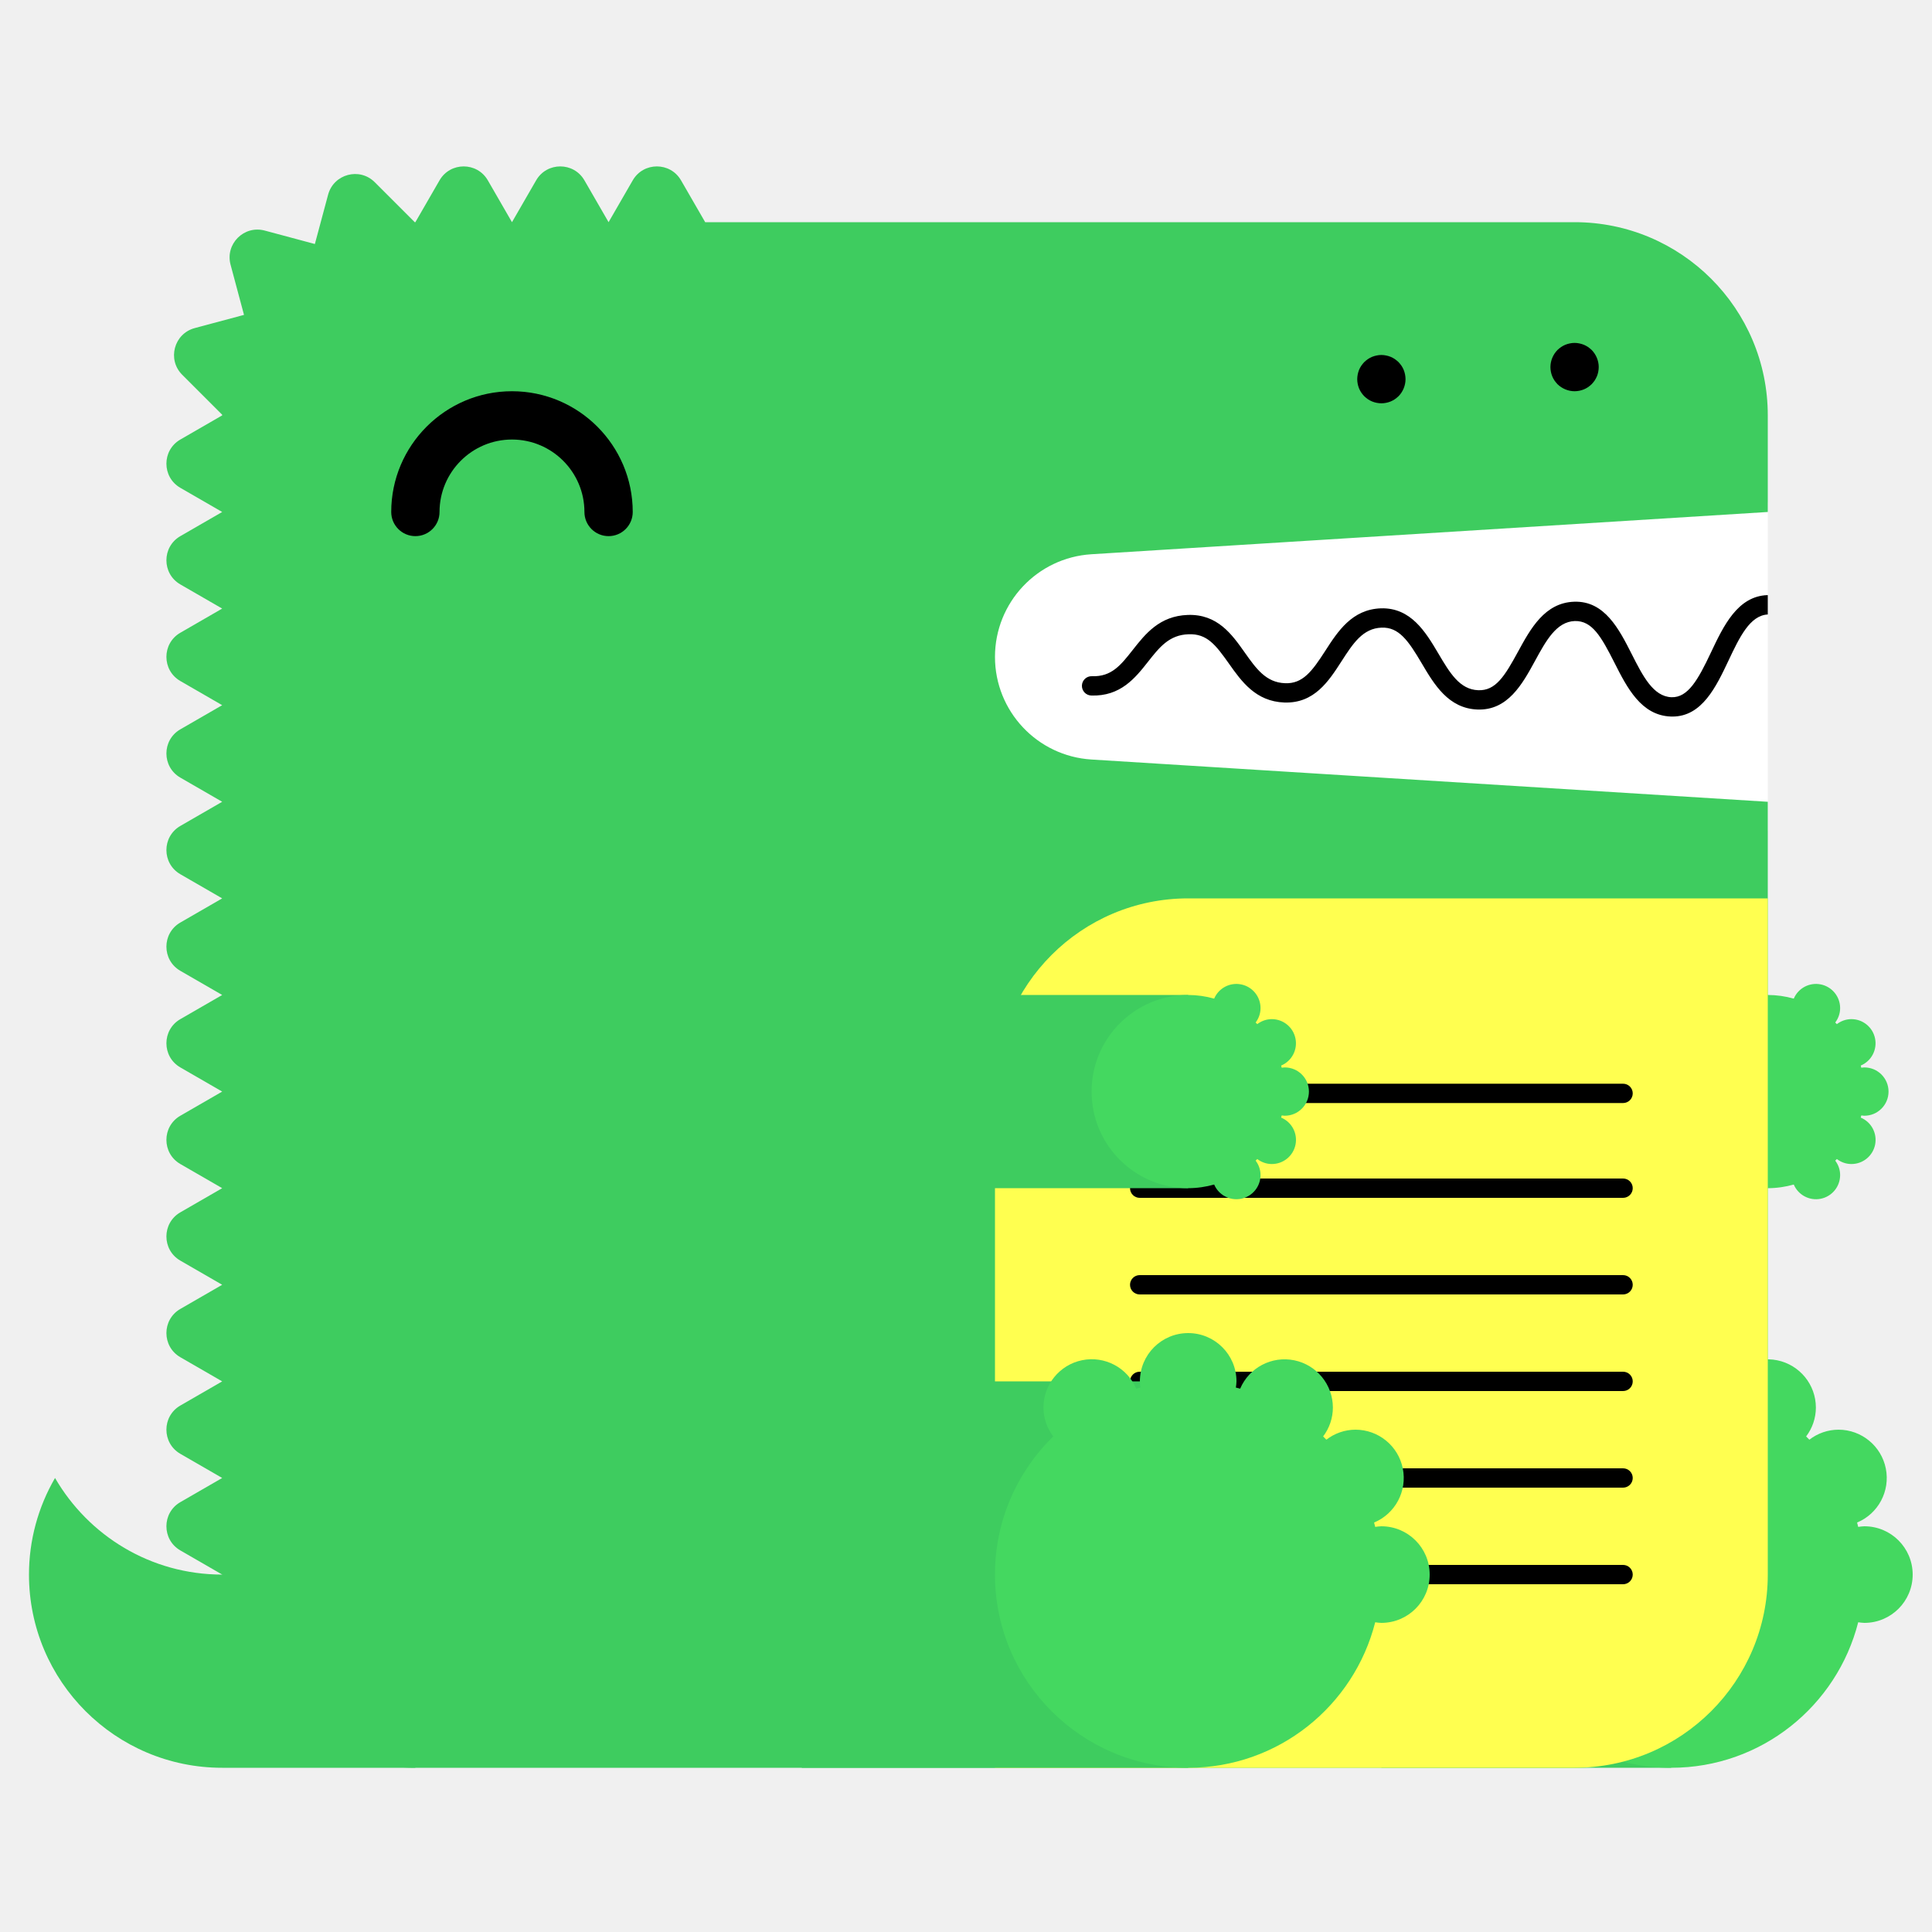
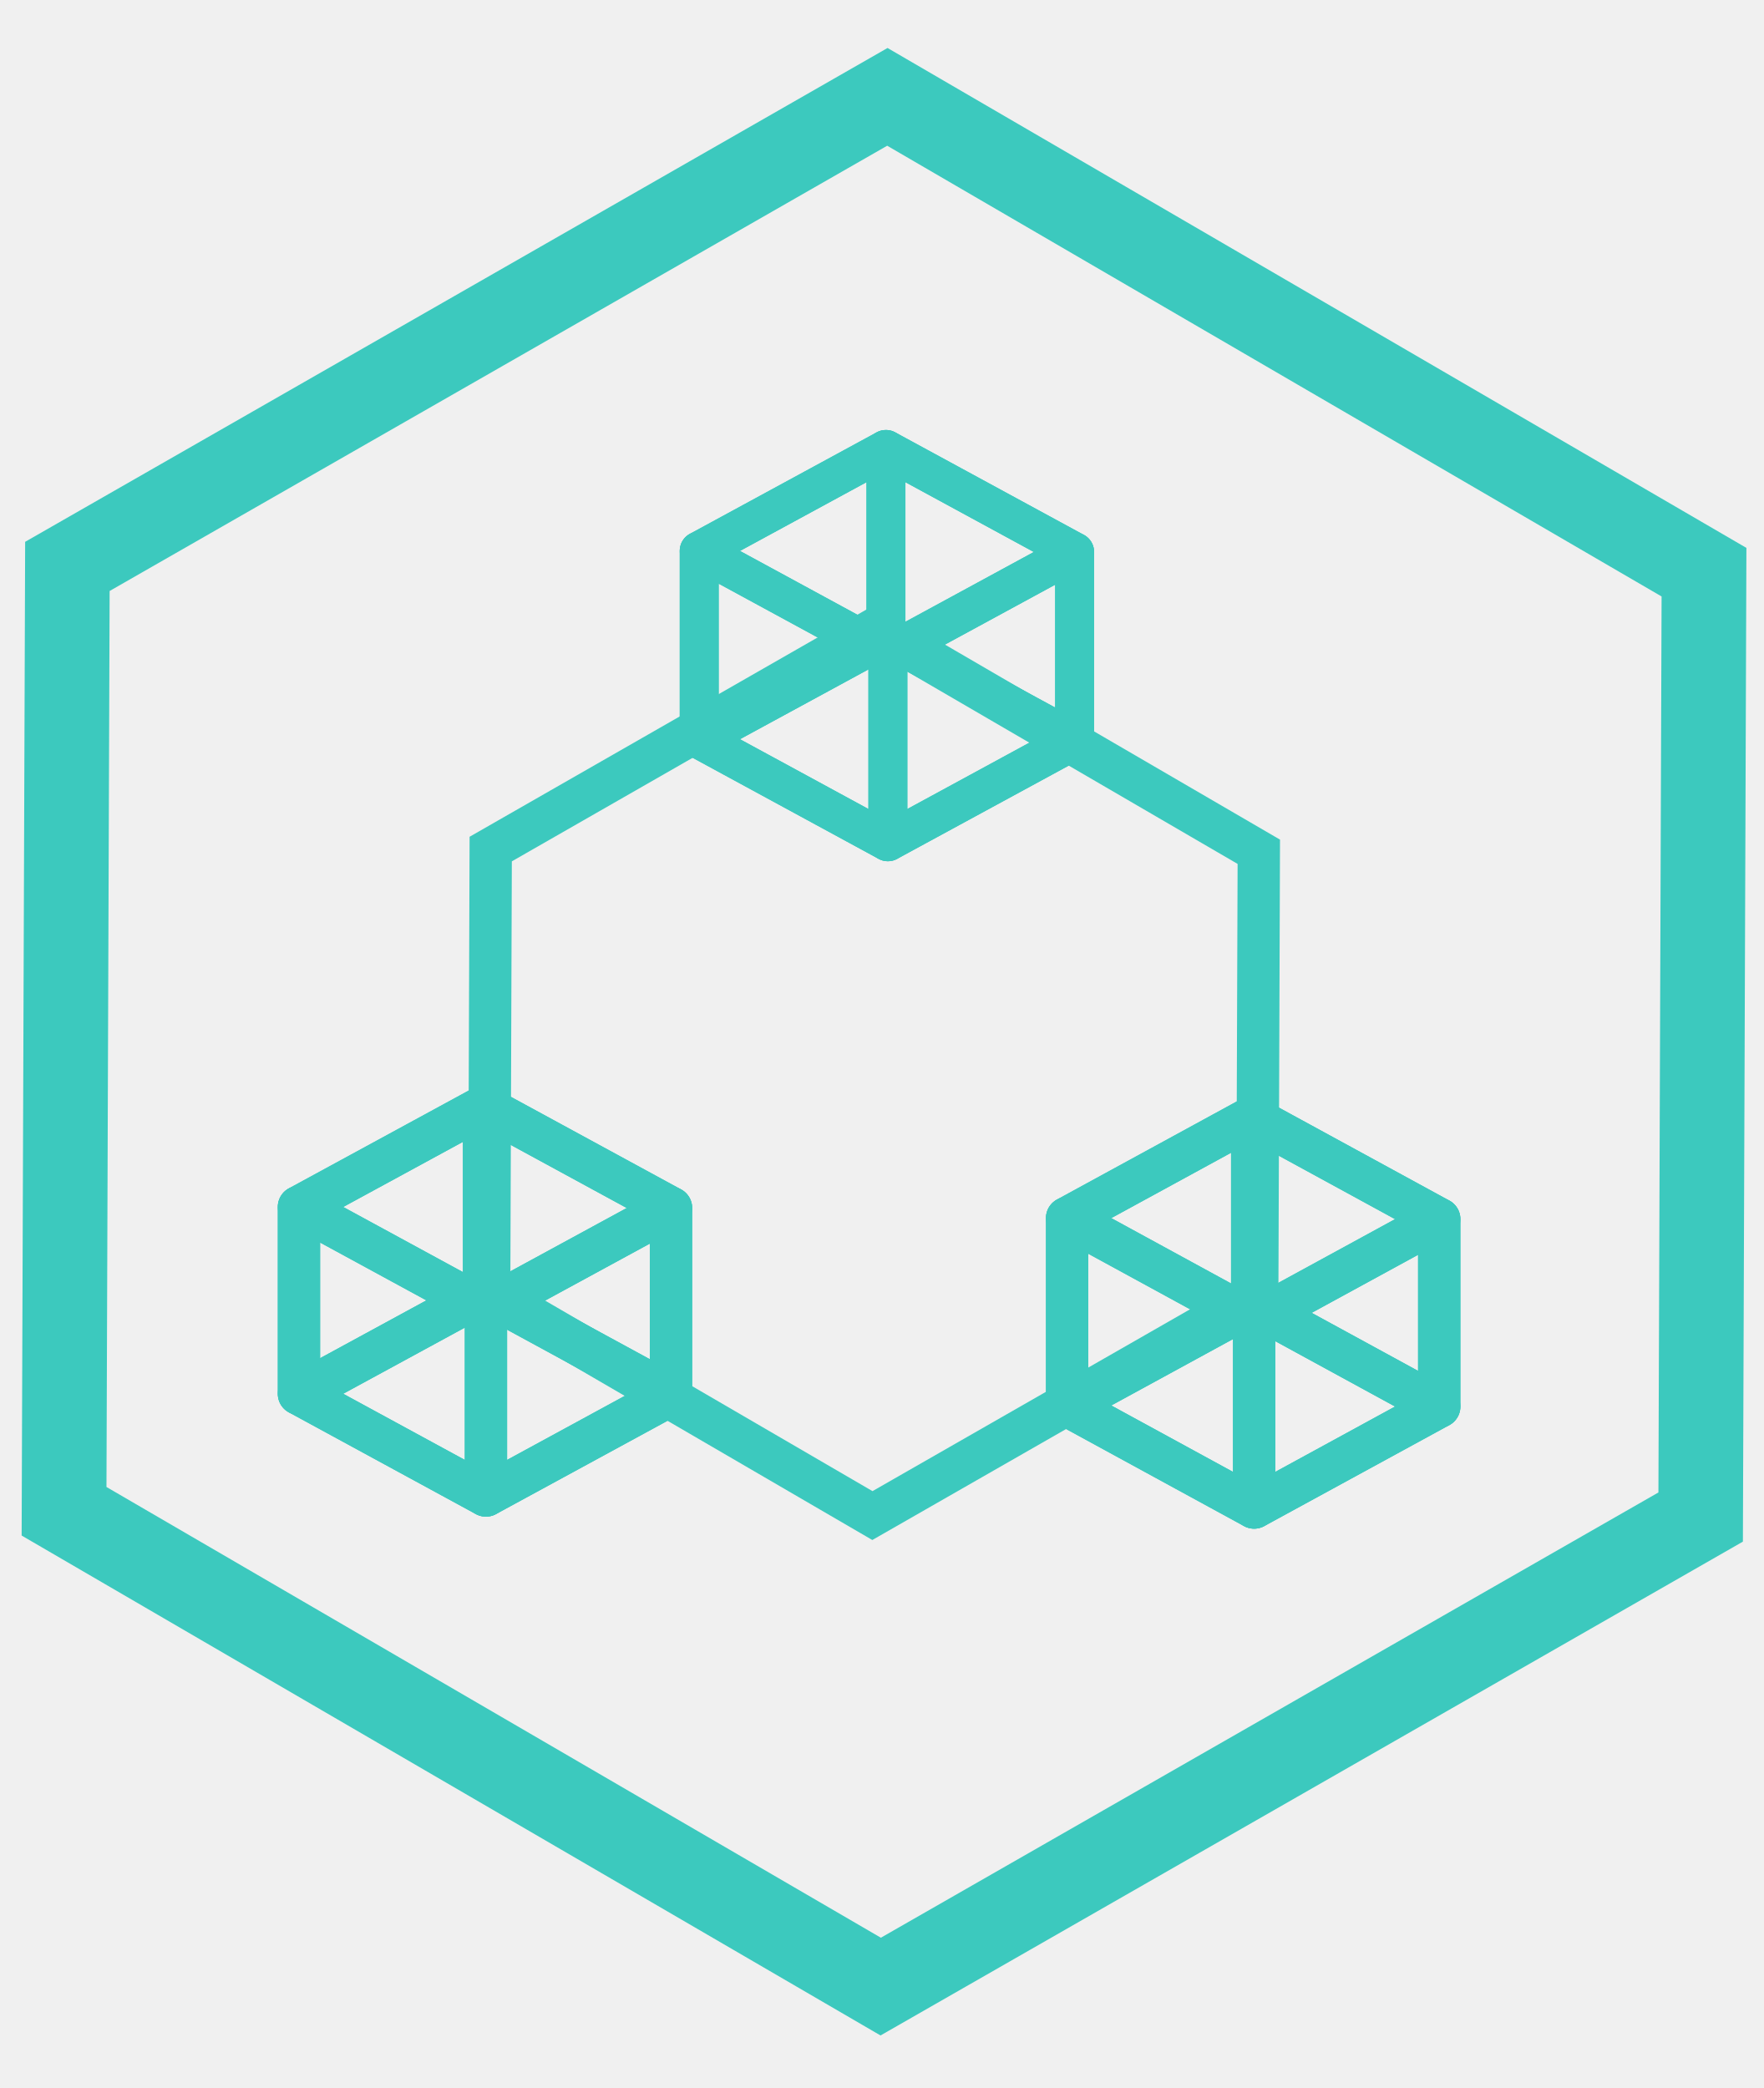
- <svg xmlns="http://www.w3.org/2000/svg" width="200" height="200" viewBox="0 0 200 200">
-   <g fill="none" fill-rule="evenodd">
-     <path fill="#FFF" d="M99 52h84v34H99z" />
-     <path d="M23 163c-7.398 0-13.843-4.027-17.303-10A19.886 19.886 0 0 0 3 163c0 11.046 8.954 20 20 20h20v-20H23z" fill="#3ECC5F" />
-     <path d="M112.98 57.376L183 53V43c0-11.046-8.954-20-20-20H73l-2.5-4.33c-1.112-1.925-3.889-1.925-5 0L63 23l-2.5-4.33c-1.111-1.925-3.889-1.925-5 0L53 23l-2.5-4.33c-1.111-1.925-3.889-1.925-5 0L43 23c-.022 0-.042.003-.065.003l-4.142-4.141c-1.57-1.571-4.252-.853-4.828 1.294l-1.369 5.104-5.192-1.392c-2.148-.575-4.111 1.389-3.535 3.536l1.39 5.193-5.102 1.367c-2.148.576-2.867 3.259-1.296 4.83l4.142 4.142c0 .021-.003.042-.003.064l-4.33 2.5c-1.925 1.111-1.925 3.889 0 5L23 53l-4.33 2.5c-1.925 1.111-1.925 3.889 0 5L23 63l-4.33 2.5c-1.925 1.111-1.925 3.889 0 5L23 73l-4.33 2.5c-1.925 1.111-1.925 3.889 0 5L23 83l-4.33 2.5c-1.925 1.111-1.925 3.889 0 5L23 93l-4.33 2.5c-1.925 1.111-1.925 3.889 0 5L23 103l-4.33 2.5c-1.925 1.111-1.925 3.889 0 5L23 113l-4.33 2.5c-1.925 1.111-1.925 3.889 0 5L23 123l-4.33 2.5c-1.925 1.111-1.925 3.889 0 5L23 133l-4.33 2.5c-1.925 1.111-1.925 3.889 0 5L23 143l-4.33 2.5c-1.925 1.111-1.925 3.889 0 5L23 153l-4.33 2.5c-1.925 1.111-1.925 3.889 0 5L23 163c0 11.046 8.954 20 20 20h120c11.046 0 20-8.954 20-20V83l-70.02-4.376A10.645 10.645 0 0 1 103 68c0-5.621 4.37-10.273 9.98-10.624" fill="#3ECC5F" />
-     <path fill="#3ECC5F" d="M143 183h30v-40h-30z" />
-     <path d="M193 158c-.219 0-.428.037-.639.064-.038-.15-.074-.301-.116-.451A5 5 0 0 0 190.32 148a4.96 4.96 0 0 0-3.016 1.036 26.531 26.531 0 0 0-.335-.336 4.955 4.955 0 0 0 1.011-2.987 5 5 0 0 0-9.599-1.959c-.148-.042-.297-.077-.445-.115.027-.211.064-.42.064-.639a5 5 0 0 0-5-5 5 5 0 0 0-5 5c0 .219.037.428.064.639-.148.038-.297.073-.445.115a4.998 4.998 0 0 0-9.599 1.959c0 1.125.384 2.151 1.011 2.987-3.717 3.632-6.031 8.693-6.031 14.3 0 11.046 8.954 20 20 20 9.339 0 17.16-6.41 19.361-15.064.211.027.42.064.639.064a5 5 0 0 0 5-5 5 5 0 0 0-5-5" fill="#44D860" />
-     <path fill="#3ECC5F" d="M153 123h30v-20h-30z" />
-     <path d="M193 115.5a2.5 2.5 0 1 0 0-5c-.109 0-.214.019-.319.032-.02-.075-.037-.15-.058-.225a2.501 2.501 0 0 0-.963-4.807c-.569 0-1.088.197-1.508.518a6.653 6.653 0 0 0-.168-.168c.314-.417.506-.931.506-1.494a2.5 2.5 0 0 0-4.8-.979A9.987 9.987 0 0 0 183 103c-5.522 0-10 4.478-10 10s4.478 10 10 10c.934 0 1.833-.138 2.69-.377a2.5 2.5 0 0 0 4.8-.979c0-.563-.192-1.077-.506-1.494.057-.055.113-.111.168-.168.42.321.939.518 1.508.518a2.5 2.5 0 0 0 .963-4.807c.021-.074.038-.15.058-.225.105.013.21.032.319.032" fill="#44D860" />
-     <path d="M63 55.5a2.5 2.5 0 0 1-2.5-2.5c0-4.136-3.364-7.5-7.5-7.5s-7.5 3.364-7.5 7.5a2.5 2.5 0 1 1-5 0c0-6.893 5.607-12.5 12.5-12.5S65.5 46.107 65.5 53a2.5 2.5 0 0 1-2.5 2.5" fill="#000" />
-     <path d="M103 183h60c11.046 0 20-8.954 20-20V93h-60c-11.046 0-20 8.954-20 20v70z" fill="#FFFF50" />
-     <path d="M168.02 124h-50.04a1 1 0 1 1 0-2h50.04a1 1 0 1 1 0 2m0 20h-50.04a1 1 0 1 1 0-2h50.04a1 1 0 1 1 0 2m0 20h-50.04a1 1 0 1 1 0-2h50.04a1 1 0 1 1 0 2m0-49.814h-50.04a1 1 0 1 1 0-2h50.04a1 1 0 1 1 0 2m0 19.814h-50.04a1 1 0 1 1 0-2h50.04a1 1 0 1 1 0 2m0 20h-50.04a1 1 0 1 1 0-2h50.04a1 1 0 1 1 0 2M183 61.611c-.012 0-.022-.006-.034-.005-3.09.105-4.552 3.196-5.842 5.923-1.346 2.85-2.387 4.703-4.093 4.647-1.889-.068-2.969-2.202-4.113-4.46-1.314-2.594-2.814-5.536-5.963-5.426-3.046.104-4.513 2.794-5.807 5.167-1.377 2.528-2.314 4.065-4.121 3.994-1.927-.07-2.951-1.805-4.136-3.813-1.321-2.236-2.848-4.75-5.936-4.664-2.994.103-4.465 2.385-5.763 4.4-1.373 2.13-2.335 3.428-4.165 3.351-1.973-.07-2.992-1.51-4.171-3.177-1.324-1.873-2.816-3.993-5.895-3.89-2.928.1-4.399 1.97-5.696 3.618-1.232 1.564-2.194 2.802-4.229 2.724a1 1 0 0 0-.072 2c3.017.101 4.545-1.8 5.872-3.487 1.177-1.496 2.193-2.787 4.193-2.855 1.926-.082 2.829 1.115 4.195 3.045 1.297 1.834 2.769 3.914 5.731 4.021 3.103.104 4.596-2.215 5.918-4.267 1.182-1.834 2.202-3.417 4.15-3.484 1.793-.067 2.769 1.35 4.145 3.681 1.297 2.197 2.766 4.686 5.787 4.796 3.125.108 4.634-2.62 5.949-5.035 1.139-2.088 2.214-4.06 4.119-4.126 1.793-.042 2.728 1.595 4.111 4.33 1.292 2.553 2.757 5.445 5.825 5.556l.169.003c3.064 0 4.518-3.075 5.805-5.794 1.139-2.41 2.217-4.68 4.067-4.773v-2z" fill="#000" />
-     <path fill="#3ECC5F" d="M83 183h40v-40H83z" />
-     <path d="M143 158c-.219 0-.428.037-.639.064-.038-.15-.074-.301-.116-.451A5 5 0 0 0 140.32 148a4.96 4.96 0 0 0-3.016 1.036 26.531 26.531 0 0 0-.335-.336 4.955 4.955 0 0 0 1.011-2.987 5 5 0 0 0-9.599-1.959c-.148-.042-.297-.077-.445-.115.027-.211.064-.42.064-.639a5 5 0 0 0-5-5 5 5 0 0 0-5 5c0 .219.037.428.064.639-.148.038-.297.073-.445.115a4.998 4.998 0 0 0-9.599 1.959c0 1.125.384 2.151 1.011 2.987-3.717 3.632-6.031 8.693-6.031 14.3 0 11.046 8.954 20 20 20 9.339 0 17.16-6.41 19.361-15.064.211.027.42.064.639.064a5 5 0 0 0 5-5 5 5 0 0 0-5-5" fill="#44D860" />
-     <path fill="#3ECC5F" d="M83 123h40v-20H83z" />
-     <path d="M133 115.5a2.5 2.5 0 1 0 0-5c-.109 0-.214.019-.319.032-.02-.075-.037-.15-.058-.225a2.501 2.501 0 0 0-.963-4.807c-.569 0-1.088.197-1.508.518a6.653 6.653 0 0 0-.168-.168c.314-.417.506-.931.506-1.494a2.5 2.5 0 0 0-4.8-.979A9.987 9.987 0 0 0 123 103c-5.522 0-10 4.478-10 10s4.478 10 10 10c.934 0 1.833-.138 2.69-.377a2.5 2.5 0 0 0 4.8-.979c0-.563-.192-1.077-.506-1.494.057-.055.113-.111.168-.168.42.321.939.518 1.508.518a2.5 2.5 0 0 0 .963-4.807c.021-.074.038-.15.058-.225.105.013.21.032.319.032" fill="#44D860" />
-     <path d="M143 41.75c-.16 0-.33-.02-.49-.05a2.52 2.52 0 0 1-.47-.14c-.15-.06-.29-.14-.431-.23-.13-.09-.259-.2-.38-.31-.109-.12-.219-.24-.309-.38s-.17-.28-.231-.43a2.619 2.619 0 0 1-.189-.96c0-.16.02-.33.05-.49.03-.16.08-.31.139-.47.061-.15.141-.29.231-.43.09-.13.2-.26.309-.38.121-.11.25-.22.38-.31.141-.09.281-.17.431-.23.149-.06.31-.11.47-.14.32-.07.65-.07.98 0 .159.03.32.08.47.14.149.06.29.14.43.23.13.09.259.2.38.31.11.12.22.25.31.38.09.14.17.28.23.43.06.16.11.31.14.47.029.16.05.33.05.49 0 .66-.271 1.31-.73 1.77-.121.11-.25.22-.38.31-.14.09-.281.17-.43.23a2.565 2.565 0 0 1-.96.19m20-1.25c-.66 0-1.3-.27-1.771-.73a3.802 3.802 0 0 1-.309-.38c-.09-.14-.17-.28-.231-.43a2.619 2.619 0 0 1-.189-.96c0-.66.27-1.3.729-1.77.121-.11.25-.22.38-.31.141-.09.281-.17.431-.23.149-.06.31-.11.47-.14.32-.07.66-.07.98 0 .159.03.32.08.47.14.149.06.29.14.43.23.13.09.259.2.38.31.459.47.73 1.11.73 1.77 0 .16-.021.33-.05.49-.03.16-.08.32-.14.47-.07.15-.14.29-.23.43-.09.13-.2.26-.31.38-.121.11-.25.22-.38.31-.14.09-.281.17-.43.23a2.565 2.565 0 0 1-.96.19" fill="#000" />
+ <svg xmlns="http://www.w3.org/2000/svg" id="svg5" version="1.1" viewBox="0 0 125 148" height="148mm" width="125mm">
+   <defs id="defs2">
+     </defs>
+   <g id="layer1">
+     <g id="g9691" transform="translate(5.593156,22.68596)">
+       <g id="g12152" transform="translate(-41.281,-63.8173)">
+         <path style="fill:none;fill-opacity:1;stroke:#3cc9be;stroke-width:37.536;stroke-miterlimit:4;stroke-dasharray:none;stroke-opacity:1" id="path860" transform="matrix(0.1589114,-0.01725475,0.01725475,0.1589114,57.6328,95.69142)" d="M 577.444,396.029 193.5,563.776 -143.745,315.144 -97.045,-101.235 286.899,-268.982 624.144,-20.349 Z" />
+         <g id="g4434" transform="translate(184.9655,17.25821)">
+           <g id="g9796">
+             <path style="fill:none;fill-opacity:1;stroke:#3cc9be;stroke-width:39.99;stroke-miterlimit:4;stroke-dasharray:none;stroke-opacity:1" id="path860-2" transform="matrix(0.07457989,-0.00809795,0.00809795,0.07457989,-106.4388,90.81916)" d="M 577.444,396.029 193.5,563.776 -143.745,315.144 -97.045,-101.235 286.899,-268.982 624.144,-20.349 Z" />
+             <g id="g2411" style="opacity:1;fill:none;fill-opacity:1;stroke:#3cc9be;stroke-width:3;stroke-miterlimit:4;stroke-dasharray:none;stroke-opacity:1">
+               <path id="path2423" style="fill:none;fill-opacity:1;fill-rule:evenodd;stroke:#3cc9be;stroke-width:2.761;stroke-linejoin:round;stroke-miterlimit:4;stroke-dasharray:none;stroke-opacity:1" points="-73.111,62.999 -73.111,76.344 -86.483,69.077 -86.483,55.732 " d="m -86.483,55.732 13.372,7.267 V 76.344 L -86.483,69.077 Z" />
+               <path id="path2413" style="fill:none;fill-opacity:1;fill-rule:evenodd;stroke:#3cc9be;stroke-width:2.761;stroke-linejoin:round;stroke-miterlimit:4;stroke-dasharray:none;stroke-opacity:1" points="-99.718,76.269 -86.483,69.077 -86.483,55.732 -99.718,62.924 " d="M -99.718,62.924 V 76.269 L -86.483,69.077 V 55.732 Z" />
+               <path id="path2421" style="fill:none;fill-opacity:1;fill-rule:evenodd;stroke:#3cc9be;stroke-width:2.761;stroke-linejoin:round;stroke-miterlimit:4;stroke-dasharray:none;stroke-opacity:1" points="-86.346,83.536 -73.111,76.344 -86.483,69.077 -99.718,76.269 " d="m -99.718,76.269 13.372,7.267 13.235,-7.192 -13.372,-7.267 z" />
+               <path id="path2415" style="fill:none;fill-opacity:1;fill-rule:evenodd;stroke:#3cc9be;stroke-width:2.761;stroke-linejoin:round;stroke-miterlimit:4;stroke-dasharray:none;stroke-opacity:1" points="-86.346,70.191 -73.111,62.999 -86.483,55.732 -99.718,62.924 " d="m -99.718,62.924 13.372,7.267 13.235,-7.192 -13.372,-7.267 z" />
+               <path id="path2419" style="fill:none;fill-opacity:1;fill-rule:evenodd;stroke:#3cc9be;stroke-width:2.761;stroke-linejoin:round;stroke-miterlimit:4;stroke-dasharray:none;stroke-opacity:1" points="-86.346,83.536 -73.111,76.344 -73.111,62.999 -86.346,70.191 " d="m -86.346,70.191 v 13.345 l 13.235,-7.192 V 62.999 Z" />
+               <path id="path2417" style="fill:none;fill-opacity:1;fill-rule:evenodd;stroke:#3cc9be;stroke-width:2.761;stroke-linejoin:round;stroke-miterlimit:4;stroke-dasharray:none;stroke-opacity:1" points="-86.346,70.191 -86.346,83.536 -99.718,76.269 -99.718,62.924 " d="m -99.718,62.924 13.372,7.267 v 13.345 l -13.372,-7.267 z" />
+             </g>
+             <g id="g2411-6" style="fill:none;fill-opacity:1;stroke:#3cc9be;stroke-width:3;stroke-miterlimit:4;stroke-dasharray:none;stroke-opacity:1">
+               <path id="path2423-2" style="fill:none;fill-opacity:1;fill-rule:evenodd;stroke:#3cc9be;stroke-width:3;stroke-linejoin:round;stroke-miterlimit:4;stroke-dasharray:none;stroke-opacity:1" points="-101.717,109.499 -101.717,122.738 -114.97,115.529 -114.97,102.289 " d="m -114.97,102.289 13.253,7.21 v 13.24 l -13.253,-7.21 z" />
+               <path id="path2413-6" style="fill:none;fill-opacity:1;fill-rule:evenodd;stroke:#3cc9be;stroke-width:3;stroke-linejoin:round;stroke-miterlimit:4;stroke-dasharray:none;stroke-opacity:1" points="-128.088,122.665 -114.97,115.529 -114.97,102.289 -128.088,109.425 " d="m -128.088,109.425 v 13.24 l 13.117,-7.136 v -13.24 z" />
+               <path id="path2421-1" style="fill:none;fill-opacity:1;fill-rule:evenodd;stroke:#3cc9be;stroke-width:3;stroke-linejoin:round;stroke-miterlimit:4;stroke-dasharray:none;stroke-opacity:1" points="-114.835,129.874 -101.717,122.738 -114.97,115.529 -128.088,122.665 " d="m -128.088,122.665 13.253,7.21 13.117,-7.136 -13.253,-7.21 z" />
+               <path id="path2415-8" style="fill:none;fill-opacity:1;fill-rule:evenodd;stroke:#3cc9be;stroke-width:3;stroke-linejoin:round;stroke-miterlimit:4;stroke-dasharray:none;stroke-opacity:1" points="-114.835,116.634 -101.717,109.499 -114.97,102.289 -128.088,109.425 " d="m -128.088,109.425 13.253,7.21 13.117,-7.136 -13.253,-7.21 z" />
+               <path id="path2419-7" style="fill:none;fill-opacity:1;fill-rule:evenodd;stroke:#3cc9be;stroke-width:3;stroke-linejoin:round;stroke-miterlimit:4;stroke-dasharray:none;stroke-opacity:1" points="-114.835,129.874 -101.717,122.738 -101.717,109.499 -114.835,116.634 " d="m -114.835,116.634 v 13.24 l 13.117,-7.136 v -13.24 z" />
+               <path id="path2417-9" style="fill:none;fill-opacity:1;fill-rule:evenodd;stroke:#3cc9be;stroke-width:3;stroke-linejoin:round;stroke-miterlimit:4;stroke-dasharray:none;stroke-opacity:1" points="-114.835,116.634 -114.835,129.874 -128.088,122.665 -128.088,109.425 " d="m -128.088,109.425 13.253,7.21 v 13.24 l -13.253,-7.21 z" />
+             </g>
+             <g id="g2411-6-0" style="fill:none;fill-opacity:1;stroke:#3cc9be;stroke-width:3;stroke-miterlimit:4;stroke-dasharray:none;stroke-opacity:1">
+               <path id="path2423-2-2" style="fill:none;fill-opacity:1;fill-rule:evenodd;stroke:#3cc9be;stroke-width:3;stroke-linejoin:round;stroke-miterlimit:4;stroke-dasharray:none;stroke-opacity:1" points="-47.267,110.288 -47.267,123.57 -60.522,116.338 -60.522,103.056 " d="m -60.522,103.056 13.255,7.232 v 13.281 l -13.255,-7.232 z" />
+               <path id="path2413-6-3" style="fill:none;fill-opacity:1;fill-rule:evenodd;stroke:#3cc9be;stroke-width:3;stroke-linejoin:round;stroke-miterlimit:4;stroke-dasharray:none;stroke-opacity:1" points="-73.641,123.496 -60.522,116.338 -60.522,103.056 -73.641,110.214 " d="m -73.641,110.214 v 13.281 l 13.119,-7.158 v -13.281 z" />
+               <path id="path2421-1-7" style="fill:none;fill-opacity:1;fill-rule:evenodd;stroke:#3cc9be;stroke-width:3;stroke-linejoin:round;stroke-miterlimit:4;stroke-dasharray:none;stroke-opacity:1" points="-60.386,130.728 -47.267,123.57 -60.522,116.338 -73.641,123.496 " d="m -73.641,123.496 13.255,7.232 13.119,-7.158 -13.255,-7.232 z" />
+               <path id="path2415-8-5" style="fill:none;fill-opacity:1;fill-rule:evenodd;stroke:#3cc9be;stroke-width:3;stroke-linejoin:round;stroke-miterlimit:4;stroke-dasharray:none;stroke-opacity:1" points="-60.386,117.447 -47.267,110.288 -60.522,103.056 -73.641,110.214 " d="m -73.641,110.214 13.255,7.232 13.119,-7.158 -13.255,-7.232 z" />
+               <path id="path2419-7-9" style="fill:none;fill-opacity:1;fill-rule:evenodd;stroke:#3cc9be;stroke-width:3;stroke-linejoin:round;stroke-miterlimit:4;stroke-dasharray:none;stroke-opacity:1" points="-60.386,130.728 -47.267,123.57 -47.267,110.288 -60.386,117.447 " d="m -60.386,117.447 v 13.281 l 13.119,-7.158 v -13.281 z" />
+               <path id="path2417-9-2" style="fill:none;fill-opacity:1;fill-rule:evenodd;stroke:#3cc9be;stroke-width:3;stroke-linejoin:round;stroke-miterlimit:4;stroke-dasharray:none;stroke-opacity:1" points="-60.386,117.447 -60.386,130.728 -73.641,123.496 -73.641,110.214 " d="m -73.641,110.214 13.255,7.232 v 13.281 l -13.255,-7.232 z" />
+             </g>
+           </g>
+         </g>
+       </g>
+     </g>
  </g>
</svg>
